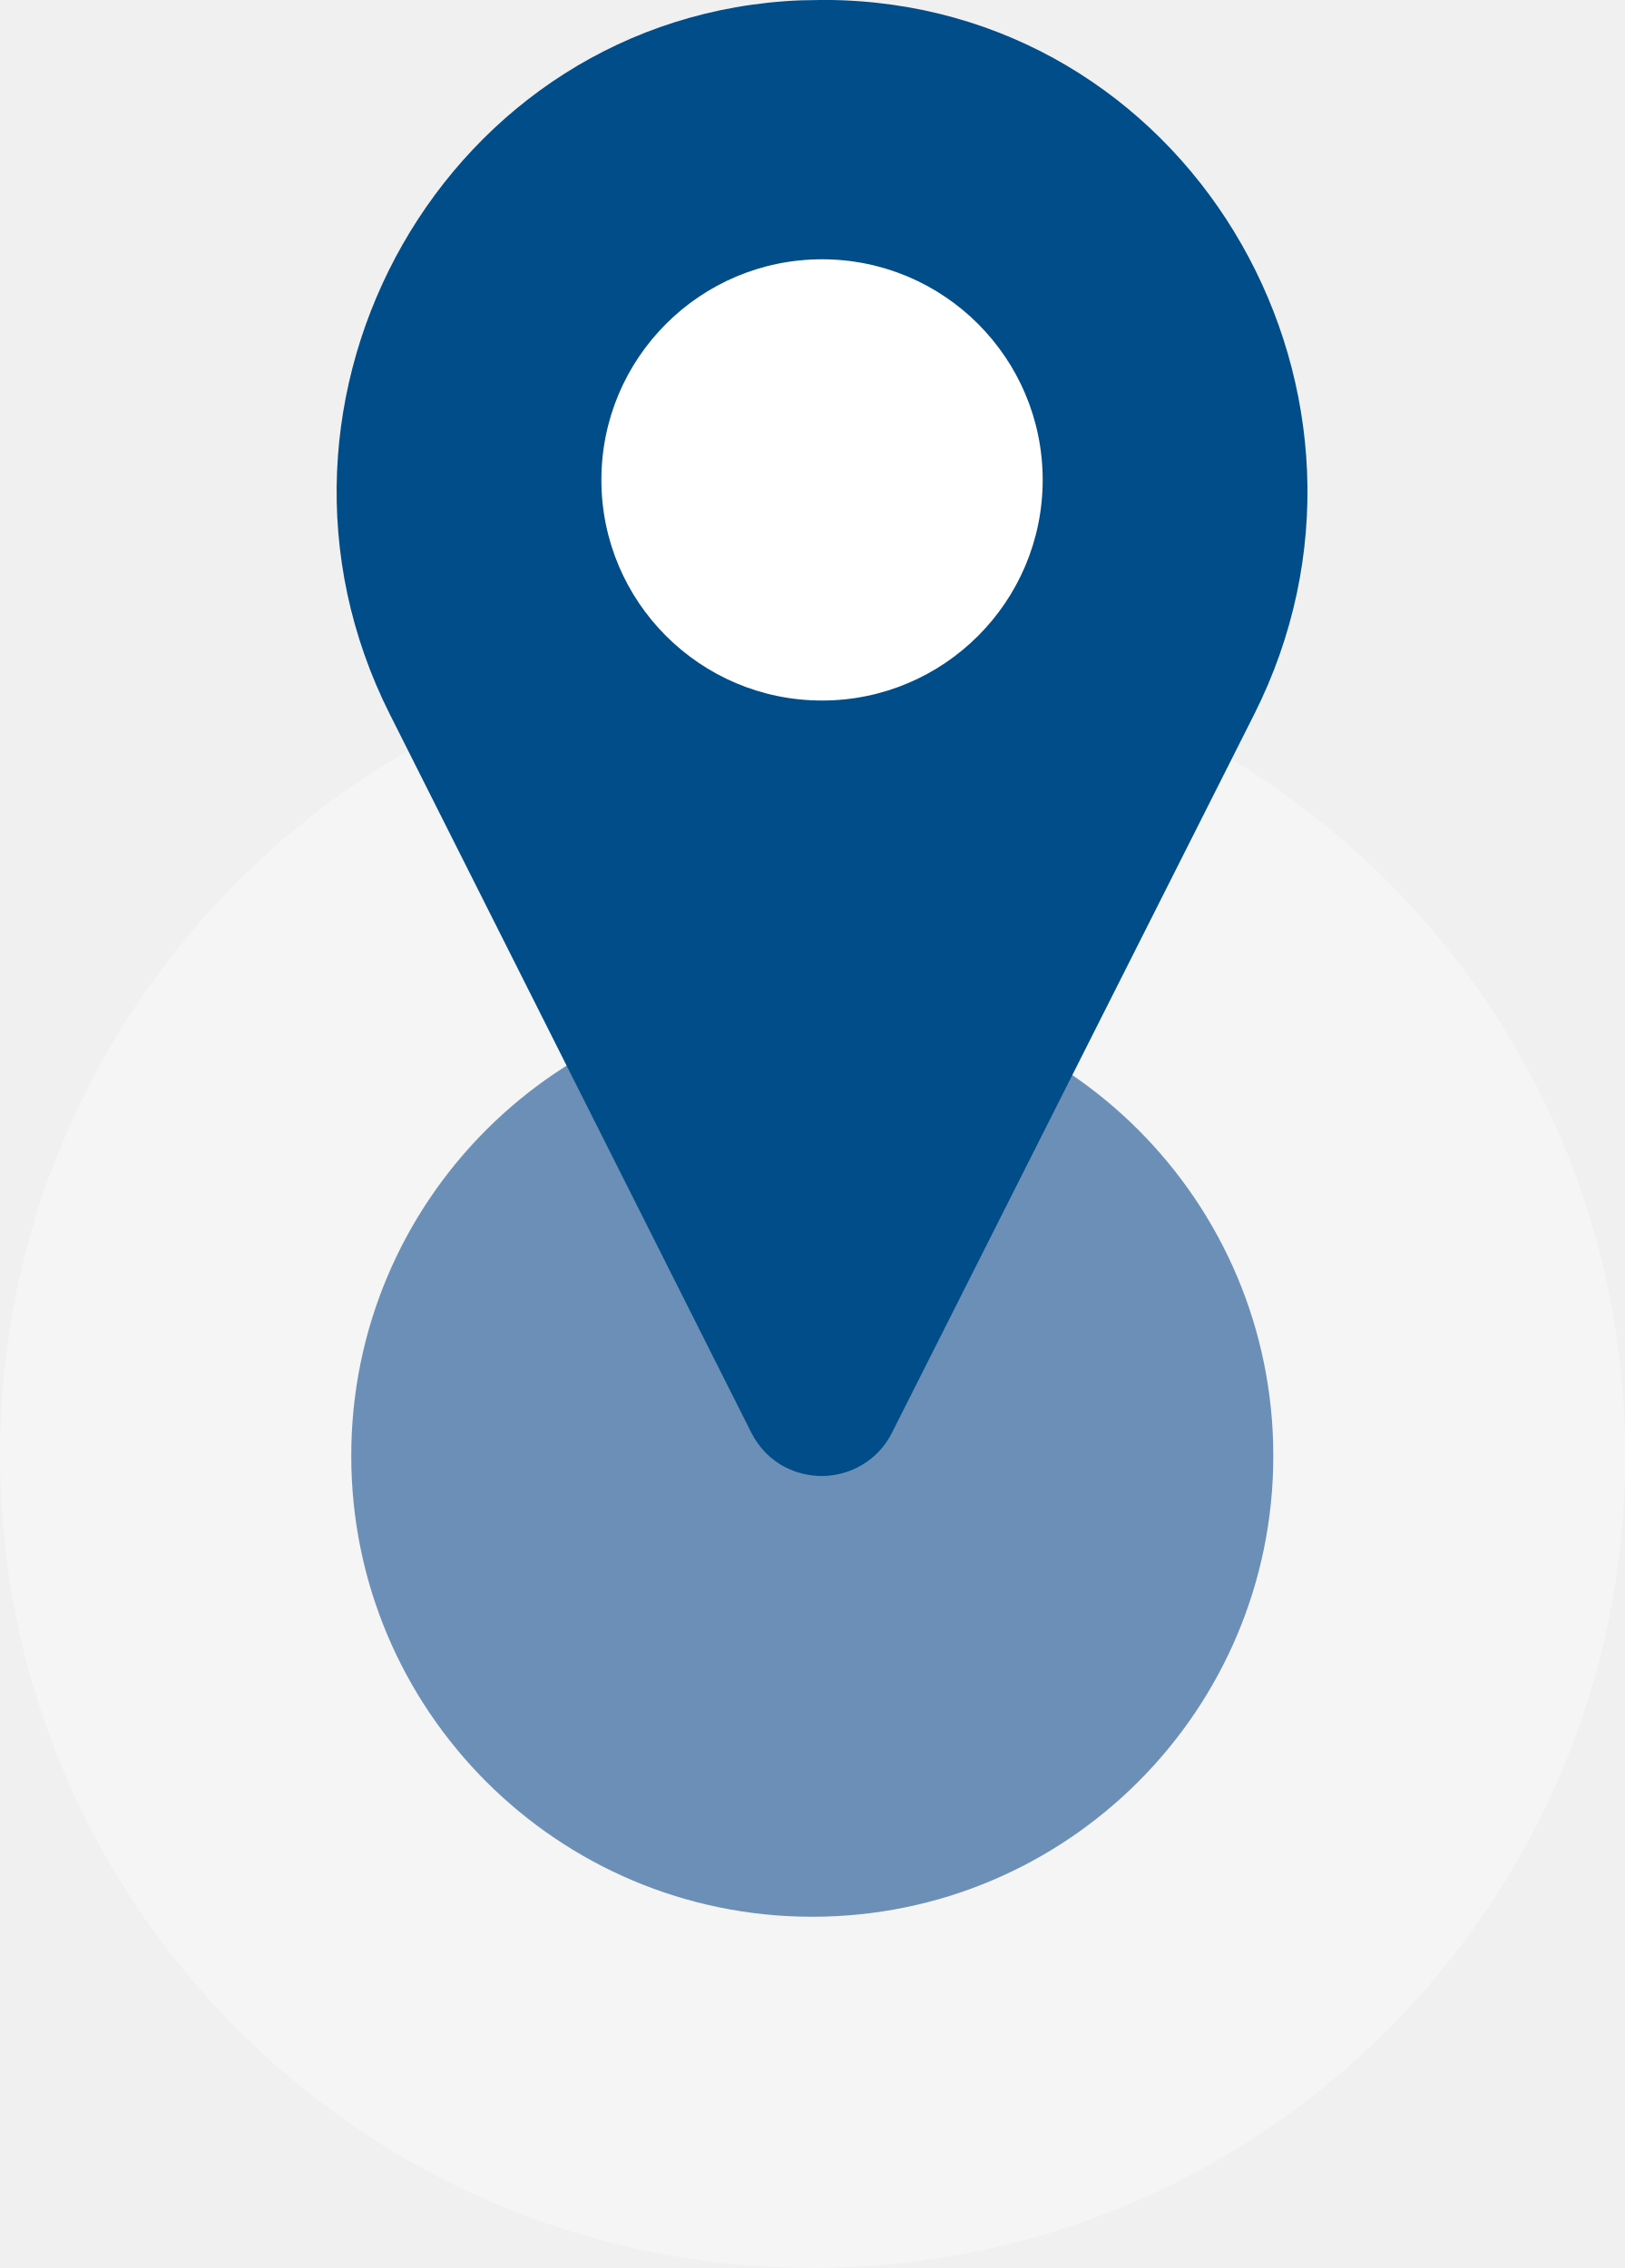
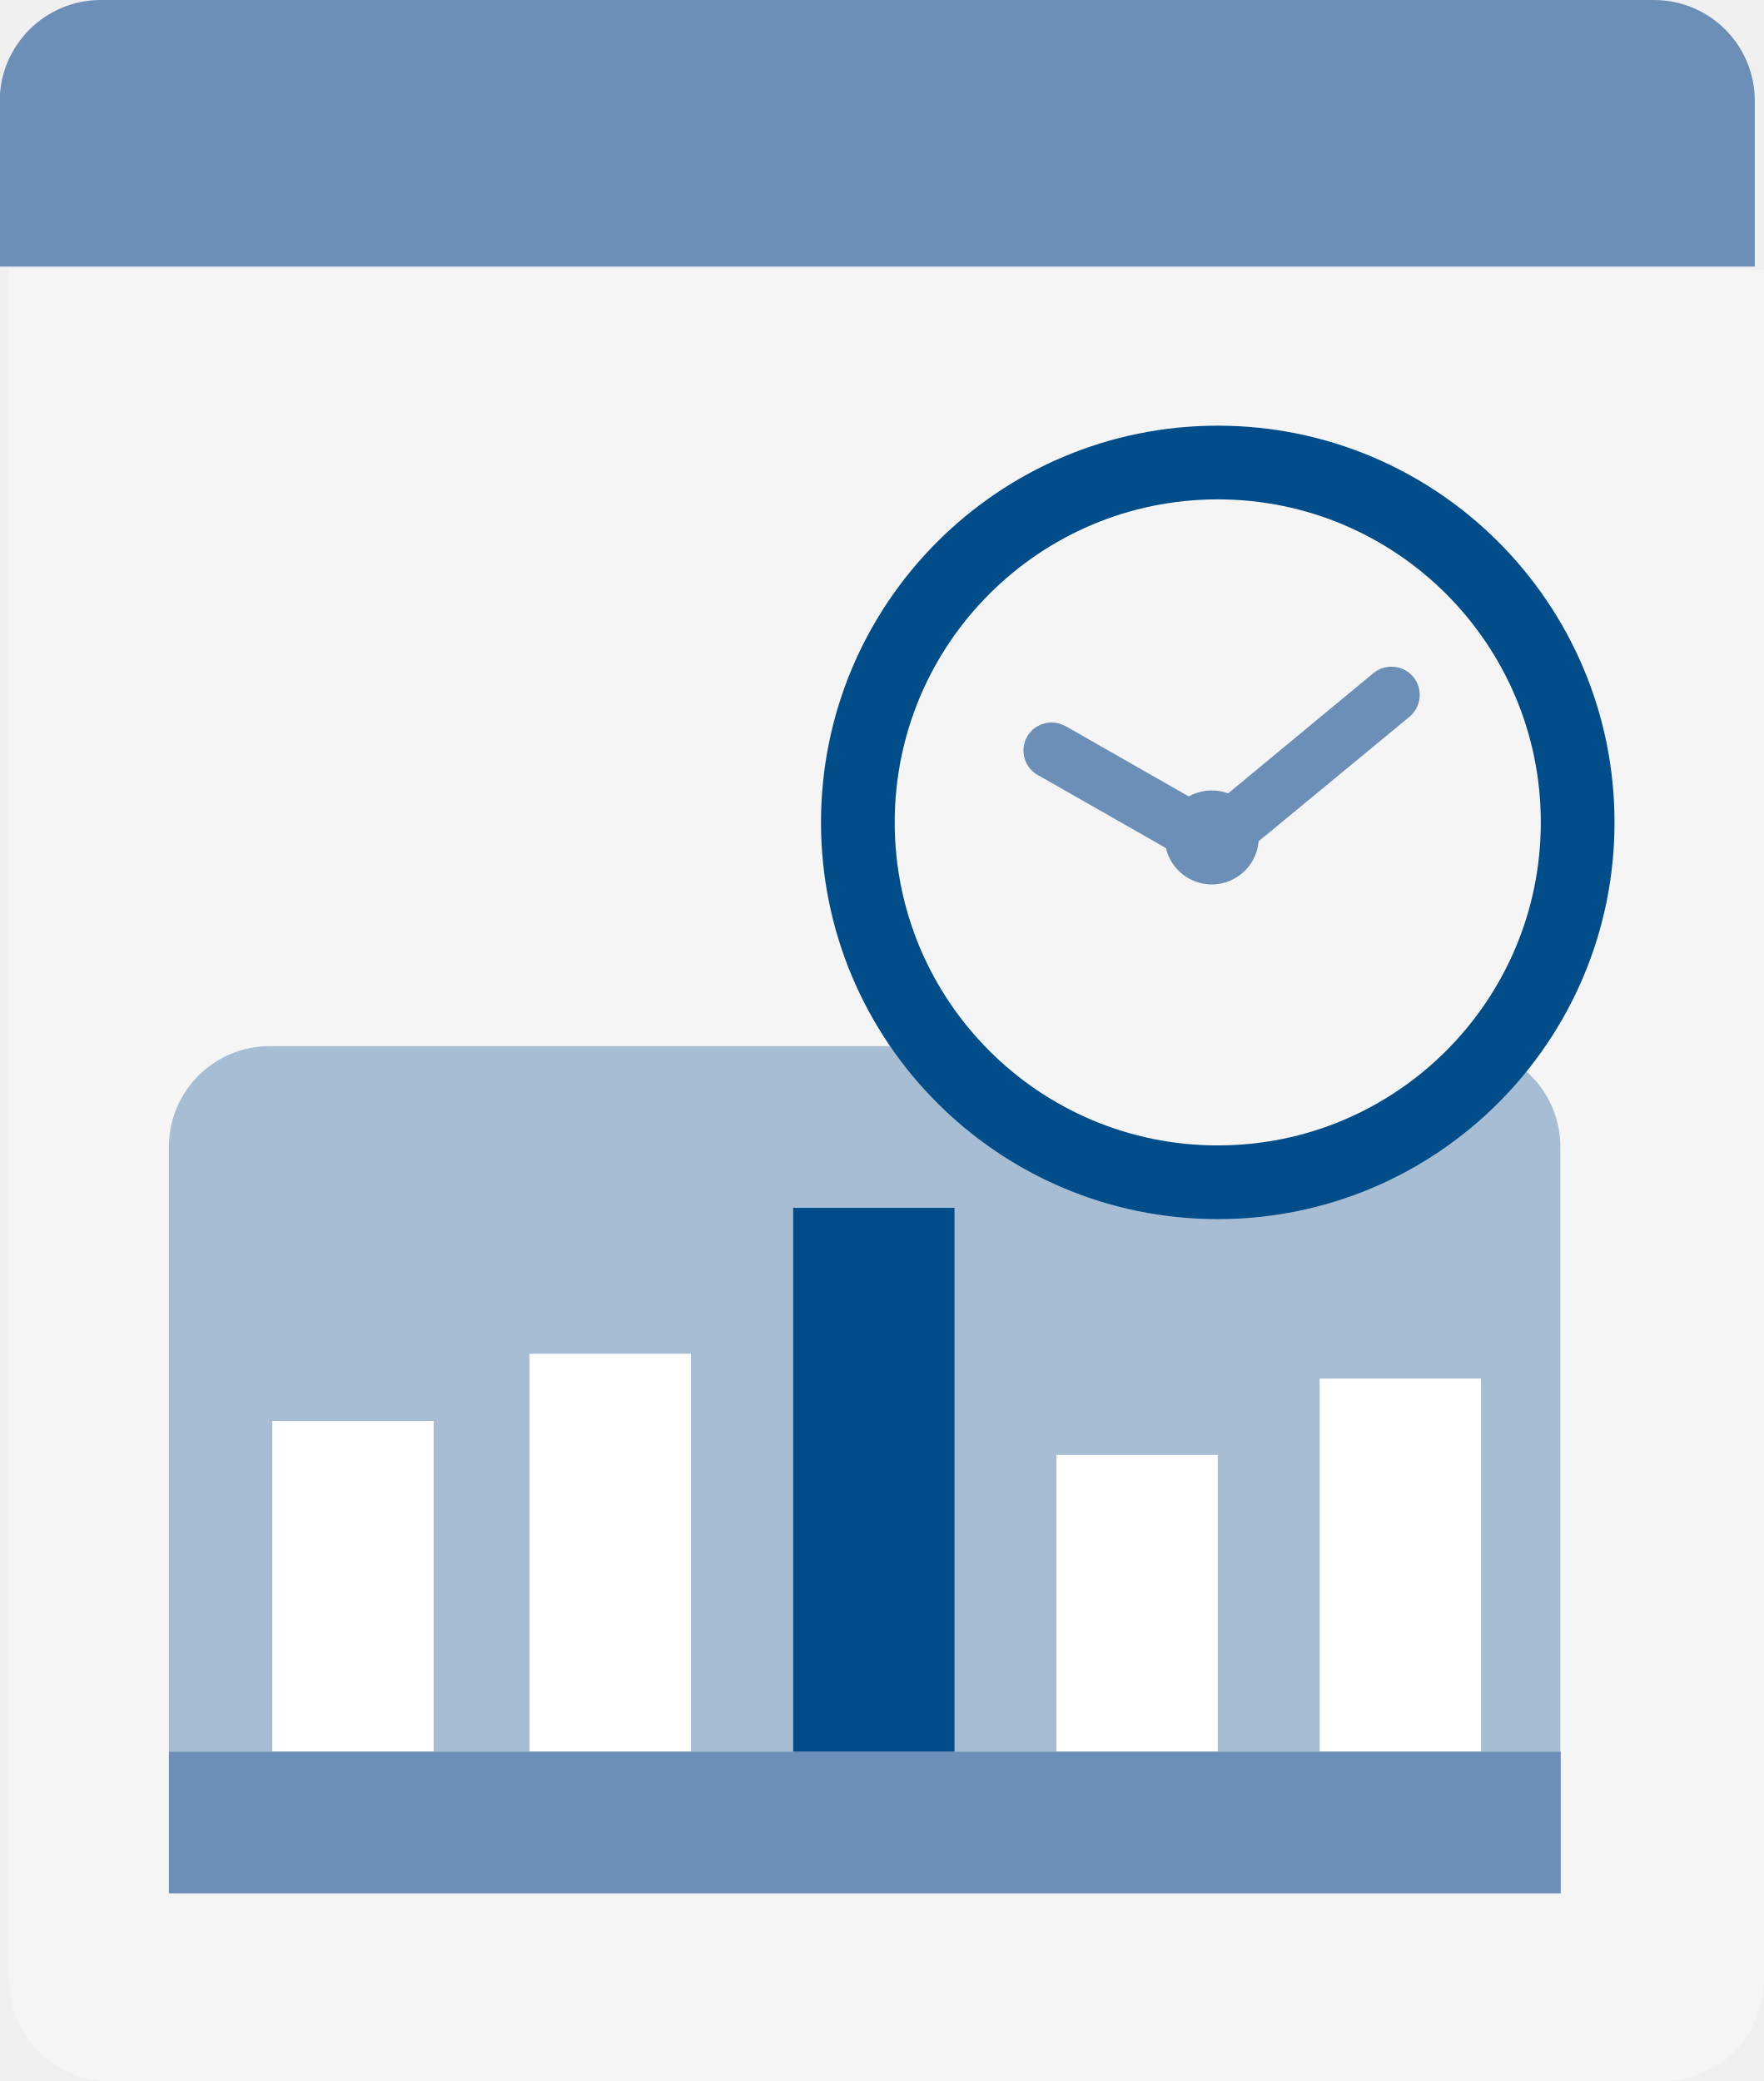
- <svg xmlns="http://www.w3.org/2000/svg" version="1.1" id="레이어_1" x="0px" y="0px" viewBox="0 0 43.67 60.96" style="enable-background:new 0 0 43.67 60.96;" xml:space="preserve">
+ <svg xmlns="http://www.w3.org/2000/svg" version="1.1" id="레이어_1" x="0px" y="0px" viewBox="0 0 46.9 55.34" style="enable-background:new 0 0 46.9 55.34;" xml:space="preserve">
  <style type="text/css">
	.st0{fill:#F5F5F5;}
	.st1{fill:#6C8FB7;}
- 	.st2{fill:#004D8A;}
+ 	.st2{fill:#A7BDD3;}
	.st3{fill:#FFFFFF;}
+ 	.st4{fill:#004D8A;}
</style>
-   <g id="그룹_165" transform="translate(-51.334 -1577.064)">
-     <g id="그룹_141" transform="translate(8.074 260.777)">
-       <g id="그룹_139" transform="translate(47.76 1318.786)">
-         <g transform="matrix(1, 0, 0, 1, -4.5, -2.5)">
-           <path id="패스_237-2" class="st0" d="M21.84,17.29c12.06,0,21.84,9.78,21.84,21.84S33.9,60.96,21.84,60.96S0,51.18,0,39.12      C0,27.06,9.78,17.29,21.84,17.29C21.84,17.29,21.84,17.29,21.84,17.29z" />
-         </g>
-         <g transform="matrix(1, 0, 0, 1, -4.5, -2.5)">
-           <circle id="타원_20-2" class="st1" cx="21.83" cy="39.13" r="12.39" />
-         </g>
-         <g id="그룹_134" transform="translate(9.042)">
-           <g transform="matrix(1, 0, 0, 1, -13.54, -2.5)">
-             <path id="패스_228-2" class="st2" d="M10.48,19.21c-4.29-8.5,1.52-18.81,11.03-19.2C21.7,0.01,21.9,0,22.09,0l0,0       c0.2,0,0.39,0,0.58,0.01c9.52,0.39,15.32,10.69,11.03,19.2l-9.73,19.3c-0.52,1.04-1.79,1.46-2.84,0.94       c-0.41-0.2-0.73-0.53-0.94-0.94L10.48,19.21z" />
-           </g>
-           <ellipse id="타원_23" class="st3" cx="8.55" cy="10.4" rx="5.93" ry="5.93" />
-         </g>
+   <g id="그룹_183" transform="translate(-2911.732 -1850)">
+     <g id="그룹_177" transform="translate(2571.923 1239.98)">
+       <g transform="matrix(1, 0, 0, 1, 339.81, 610.02)">
+         <path id="사각형_190-2" class="st0" d="M0.23,7.17H46.9l0,0v45.49c0,1.48-1.2,2.68-2.68,2.68H2.92c-1.48,0-2.68-1.2-2.68-2.68     V7.17L0.23,7.17z" />
      </g>
+       <path id="사각형_191" class="st1" d="M342.49,610.02h41.3c1.48,0,2.68,1.2,2.68,2.68v4.41l0,0h-46.67l0,0v-4.41    C339.81,611.22,341.01,610.02,342.49,610.02C342.49,610.02,342.49,610.02,342.49,610.02z" />
+       <path id="사각형_192" class="st2" d="M346.98,637.84h31.64c1.48,0,2.68,1.2,2.68,2.68c0,0,0,0,0,0v16.08l0,0H344.3l0,0v-16.08    C344.3,639.04,345.5,637.84,346.98,637.84C346.98,637.84,346.98,637.84,346.98,637.84z" />
+       <rect id="사각형_155" x="347.05" y="647.81" class="st3" width="4.29" height="8.79" />
+       <rect id="사각형_156" x="353.89" y="646.02" class="st3" width="4.29" height="10.58" />
+       <rect id="사각형_157" x="360.9" y="642.14" class="st4" width="4.29" height="14.47" />
+       <rect id="사각형_157-2" x="367.9" y="648.71" class="st3" width="4.29" height="7.9" />
+       <rect id="사각형_157-3" x="374.9" y="646.68" class="st3" width="4.29" height="9.92" />
+       <circle id="타원_36" class="st4" cx="372.19" cy="631.89" r="10.55" />
+       <circle id="타원_37" class="st0" cx="372.19" cy="631.89" r="8.59" />
+       <circle id="타원_38" class="st1" cx="372.03" cy="632.29" r="1.25" />
+       <g id="그룹_176">
+         <path id="패스_279" class="st1" d="M372.14,633.33l-4.7-2.68c-0.37-0.18-0.52-0.63-0.34-1s0.63-0.52,1-0.34     c0.03,0.01,0.05,0.03,0.08,0.04l3.8,2.17l4.35-3.6c0.32-0.26,0.79-0.22,1.06,0.1c0.26,0.32,0.22,0.79-0.1,1.06l0,0L372.14,633.33     z" />
+       </g>
+       <rect id="사각형_163" x="344.3" y="656.6" class="st1" width="37.01" height="3.77" />
    </g>
  </g>
</svg>
